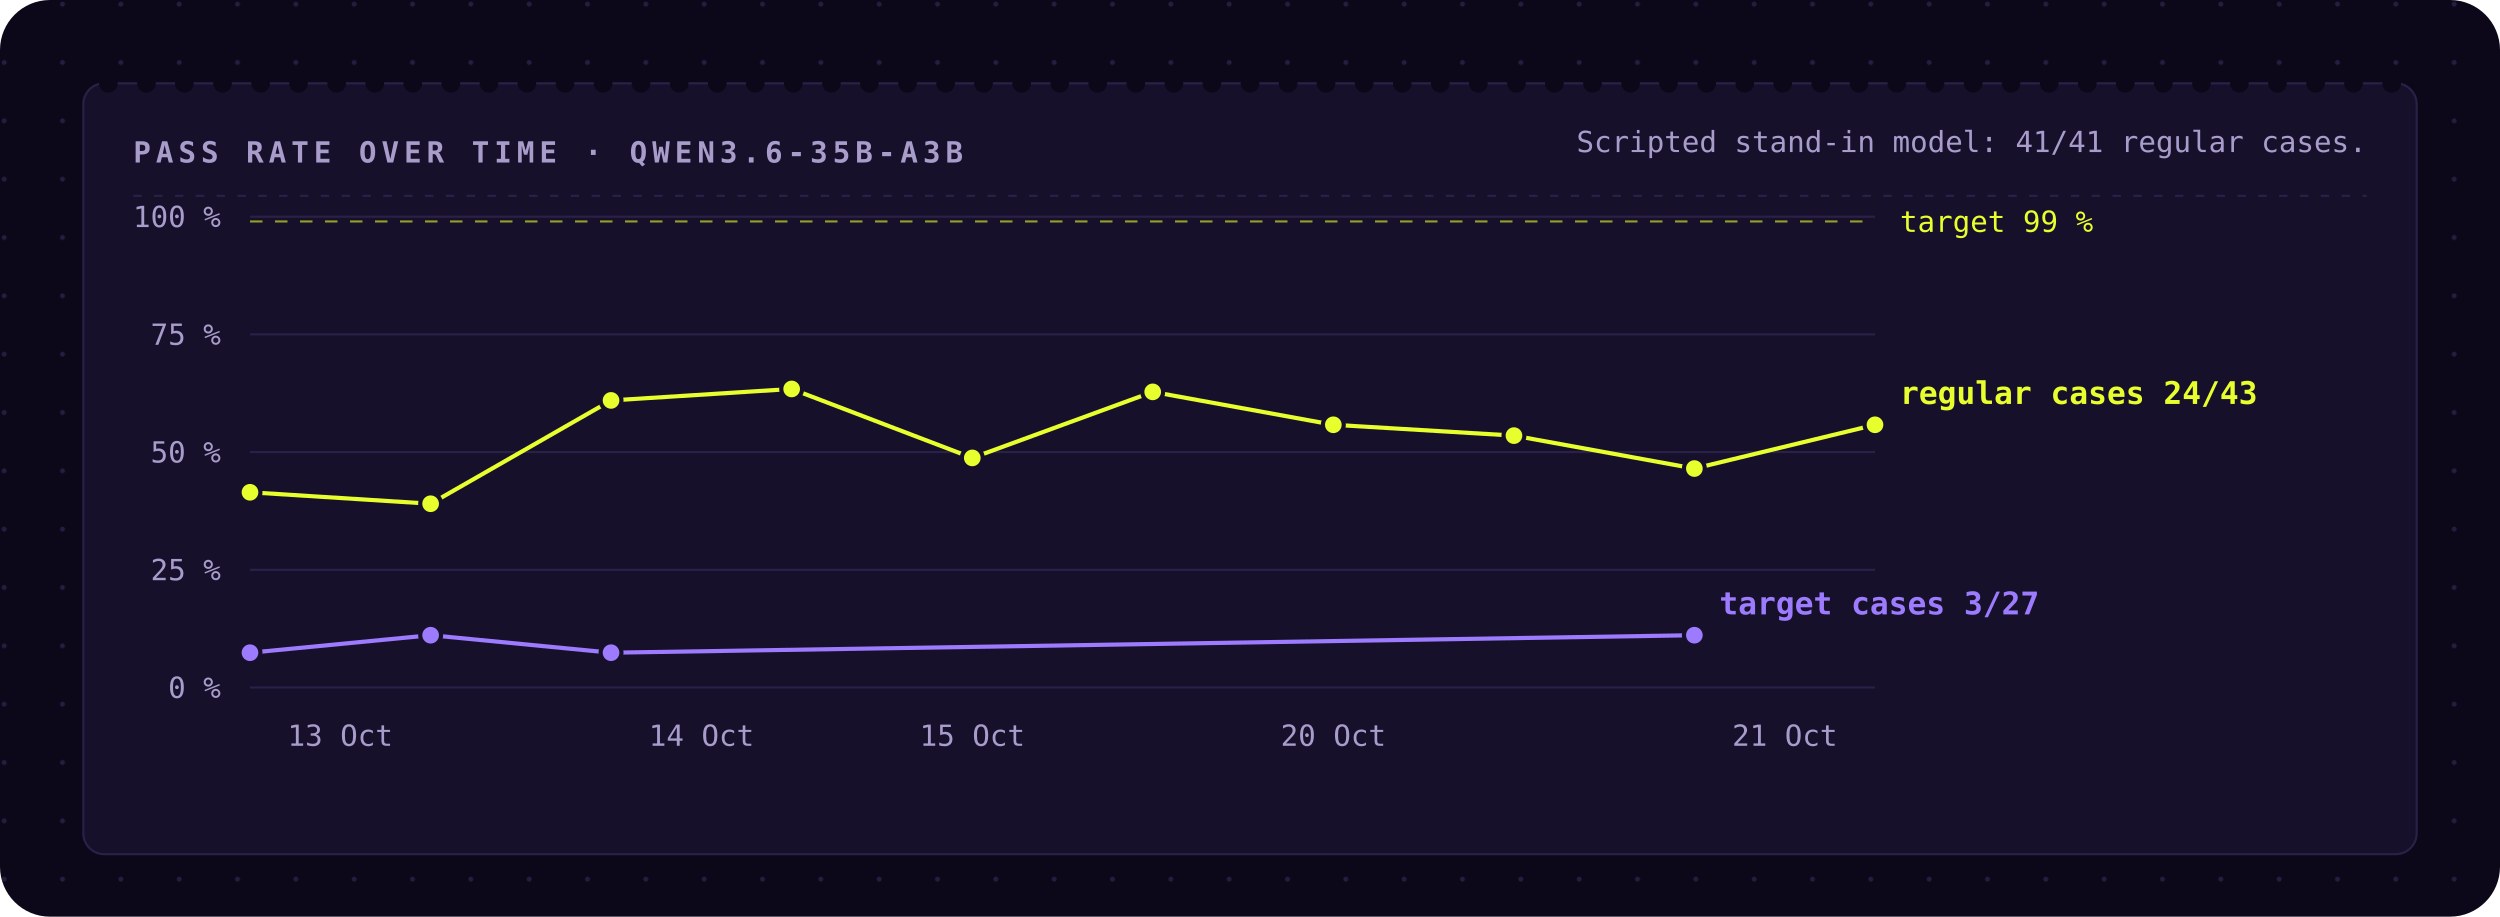
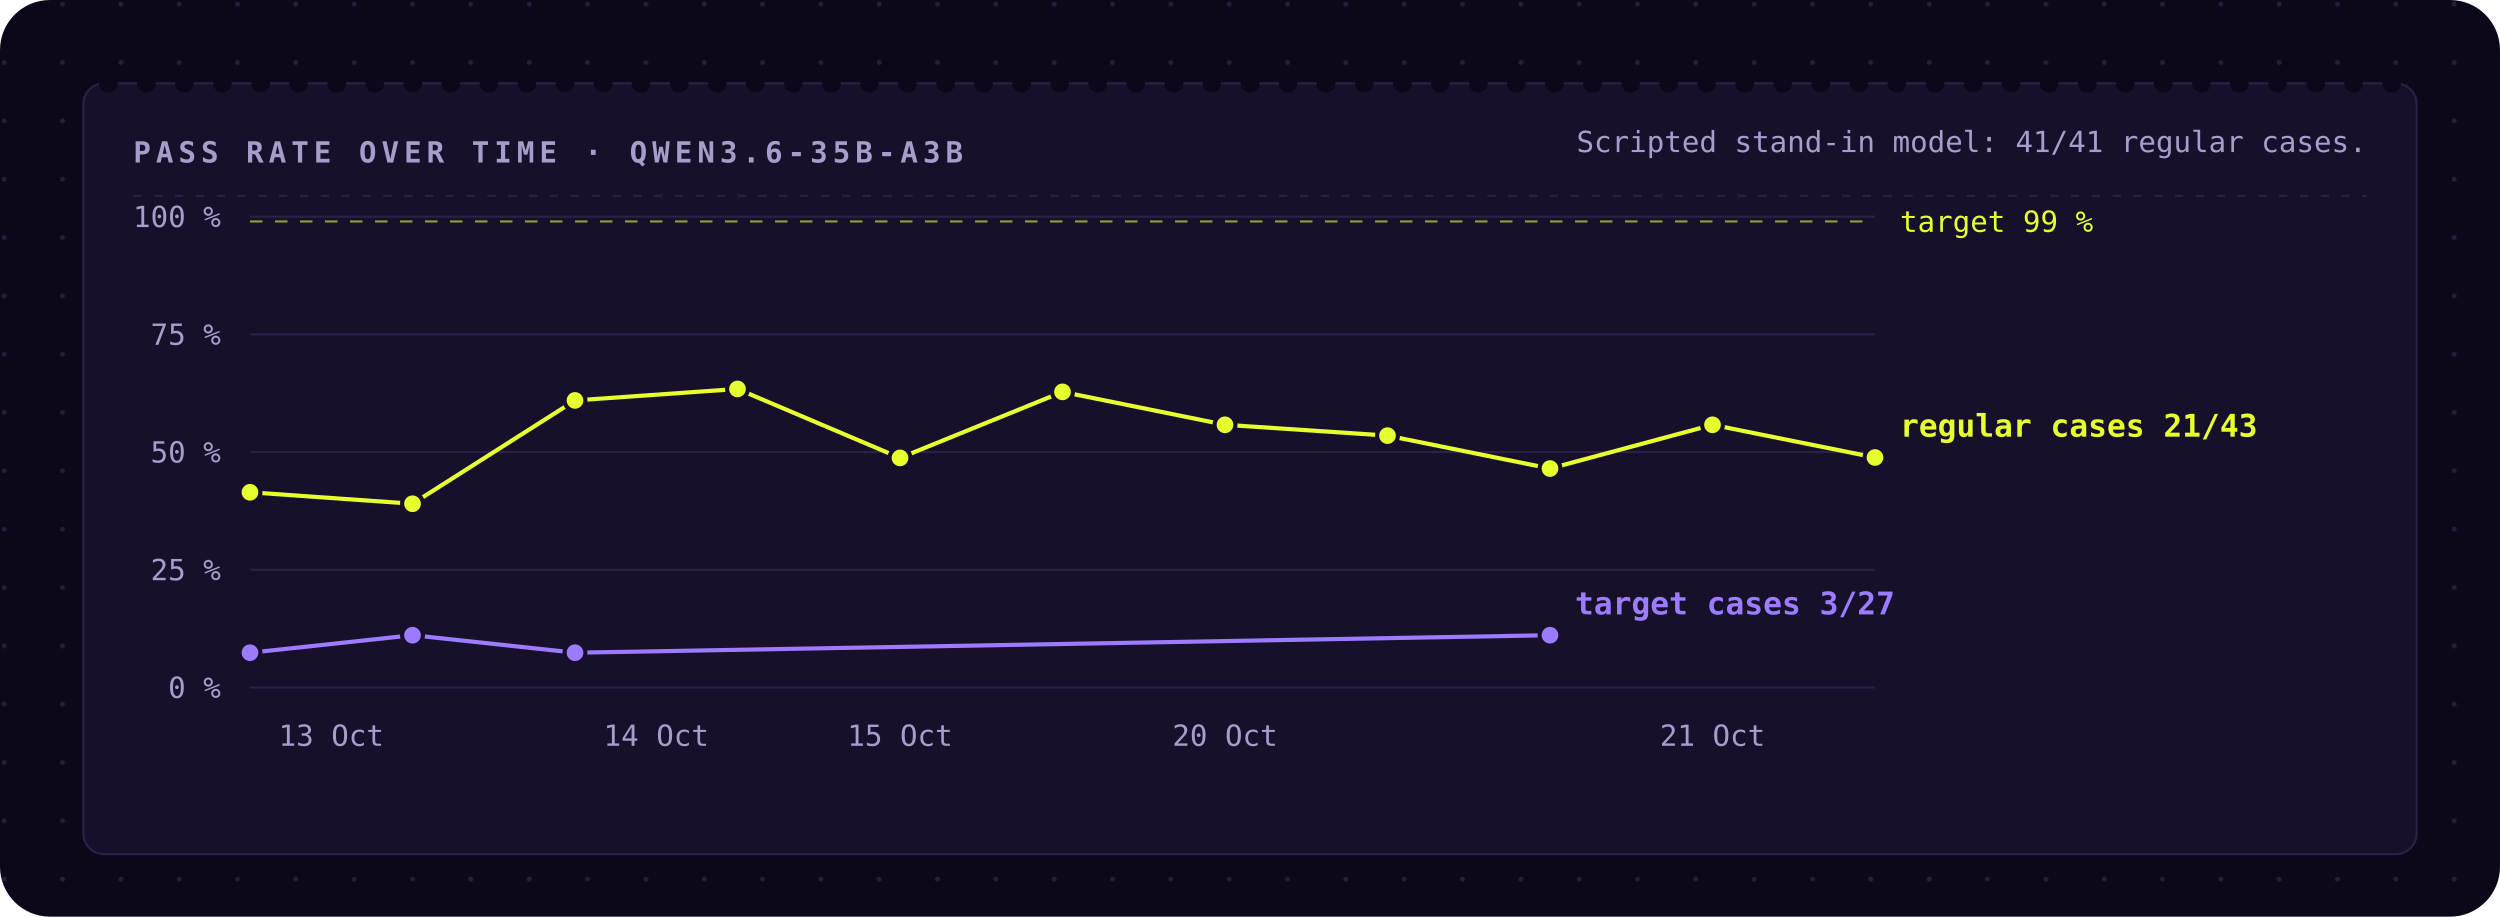
<svg xmlns="http://www.w3.org/2000/svg" width="1200" height="440" viewBox="0 0 1200 440" role="img" aria-labelledby="t d">
  <style>text{font-family:ui-monospace, 'JetBrains Mono', 'SF Mono', Menlo, Consolas, 'DejaVu Sans Mono', monospace}</style>
  <defs>
    <filter id="glow" filterUnits="userSpaceOnUse" x="0" y="0" width="1200" height="440">
      <feGaussianBlur stdDeviation="6" />
    </filter>
    <filter id="soft" filterUnits="userSpaceOnUse" x="0" y="0" width="1200" height="440">
      <feGaussianBlur stdDeviation="2.2" />
    </filter>
  </defs>
  <rect width="1200" height="440" rx="24" fill="#0D0819" />
  <pattern id="dots" width="28" height="28" patternUnits="userSpaceOnUse">
    <circle cx="2" cy="2" r="1.2" fill="#2B2148" />
  </pattern>
  <rect width="1200" height="440" rx="24" fill="url(#dots)" opacity="0.8" />
  <rect x="40" y="40" width="1120" height="370" rx="10" fill="#17102B" stroke="#2B2148" />
  <circle cx="52" cy="40" r="4.5" fill="#0D0819" />
  <circle cx="70.3" cy="40" r="4.5" fill="#0D0819" />
  <circle cx="88.5" cy="40" r="4.5" fill="#0D0819" />
  <circle cx="106.8" cy="40" r="4.5" fill="#0D0819" />
  <circle cx="125.1" cy="40" r="4.5" fill="#0D0819" />
  <circle cx="143.3" cy="40" r="4.5" fill="#0D0819" />
  <circle cx="161.6" cy="40" r="4.5" fill="#0D0819" />
  <circle cx="179.9" cy="40" r="4.5" fill="#0D0819" />
  <circle cx="198.1" cy="40" r="4.5" fill="#0D0819" />
  <circle cx="216.4" cy="40" r="4.5" fill="#0D0819" />
  <circle cx="234.7" cy="40" r="4.5" fill="#0D0819" />
  <circle cx="252.9" cy="40" r="4.5" fill="#0D0819" />
  <circle cx="271.2" cy="40" r="4.5" fill="#0D0819" />
  <circle cx="289.5" cy="40" r="4.5" fill="#0D0819" />
  <circle cx="307.7" cy="40" r="4.5" fill="#0D0819" />
  <circle cx="326" cy="40" r="4.5" fill="#0D0819" />
  <circle cx="344.3" cy="40" r="4.5" fill="#0D0819" />
  <circle cx="362.5" cy="40" r="4.5" fill="#0D0819" />
  <circle cx="380.8" cy="40" r="4.5" fill="#0D0819" />
  <circle cx="399.1" cy="40" r="4.5" fill="#0D0819" />
  <circle cx="417.3" cy="40" r="4.5" fill="#0D0819" />
  <circle cx="435.6" cy="40" r="4.5" fill="#0D0819" />
  <circle cx="453.9" cy="40" r="4.5" fill="#0D0819" />
  <circle cx="472.1" cy="40" r="4.5" fill="#0D0819" />
  <circle cx="490.4" cy="40" r="4.5" fill="#0D0819" />
  <circle cx="508.7" cy="40" r="4.5" fill="#0D0819" />
  <circle cx="526.9" cy="40" r="4.5" fill="#0D0819" />
  <circle cx="545.2" cy="40" r="4.5" fill="#0D0819" />
  <circle cx="563.5" cy="40" r="4.5" fill="#0D0819" />
  <circle cx="581.7" cy="40" r="4.5" fill="#0D0819" />
  <circle cx="600" cy="40" r="4.5" fill="#0D0819" />
  <circle cx="618.3" cy="40" r="4.5" fill="#0D0819" />
  <circle cx="636.5" cy="40" r="4.5" fill="#0D0819" />
  <circle cx="654.8" cy="40" r="4.5" fill="#0D0819" />
  <circle cx="673.1" cy="40" r="4.5" fill="#0D0819" />
  <circle cx="691.3" cy="40" r="4.5" fill="#0D0819" />
  <circle cx="709.6" cy="40" r="4.5" fill="#0D0819" />
  <circle cx="727.9" cy="40" r="4.5" fill="#0D0819" />
  <circle cx="746.1" cy="40" r="4.5" fill="#0D0819" />
  <circle cx="764.4" cy="40" r="4.5" fill="#0D0819" />
  <circle cx="782.7" cy="40" r="4.5" fill="#0D0819" />
  <circle cx="800.9" cy="40" r="4.5" fill="#0D0819" />
  <circle cx="819.2" cy="40" r="4.5" fill="#0D0819" />
  <circle cx="837.5" cy="40" r="4.5" fill="#0D0819" />
  <circle cx="855.7" cy="40" r="4.5" fill="#0D0819" />
  <circle cx="874" cy="40" r="4.5" fill="#0D0819" />
  <circle cx="892.3" cy="40" r="4.5" fill="#0D0819" />
  <circle cx="910.5" cy="40" r="4.5" fill="#0D0819" />
  <circle cx="928.8" cy="40" r="4.5" fill="#0D0819" />
  <circle cx="947.1" cy="40" r="4.5" fill="#0D0819" />
  <circle cx="965.3" cy="40" r="4.5" fill="#0D0819" />
  <circle cx="983.6" cy="40" r="4.5" fill="#0D0819" />
  <circle cx="1001.9" cy="40" r="4.5" fill="#0D0819" />
  <circle cx="1020.1" cy="40" r="4.5" fill="#0D0819" />
  <circle cx="1038.4" cy="40" r="4.5" fill="#0D0819" />
  <circle cx="1056.7" cy="40" r="4.5" fill="#0D0819" />
  <circle cx="1074.9" cy="40" r="4.5" fill="#0D0819" />
  <circle cx="1093.2" cy="40" r="4.5" fill="#0D0819" />
  <circle cx="1111.5" cy="40" r="4.5" fill="#0D0819" />
  <circle cx="1129.7" cy="40" r="4.5" fill="#0D0819" />
  <circle cx="1148" cy="40" r="4.5" fill="#0D0819" />
  <text x="64" y="78" font-size="14" fill="#A89CCB" font-weight="700" letter-spacing="2.4">PASS RATE OVER TIME · QWEN3.6-35B-A3B</text>
  <text x="1136" y="78" font-size="14" fill="#A89CCB" text-anchor="end" />
  <line x1="64" y1="94" x2="1136" y2="94" stroke="#2B2148" stroke-dasharray="4 6" />
  <line x1="120" y1="330" x2="900" y2="330" stroke="#2B2148" />
  <text x="106" y="335" font-size="14" fill="#A89CCB" text-anchor="end">0 %</text>
  <line x1="120" y1="273.5" x2="900" y2="273.5" stroke="#2B2148" />
  <text x="106" y="278.5" font-size="14" fill="#A89CCB" text-anchor="end">25 %</text>
  <line x1="120" y1="217" x2="900" y2="217" stroke="#2B2148" />
  <text x="106" y="222" font-size="14" fill="#A89CCB" text-anchor="end">50 %</text>
  <line x1="120" y1="160.5" x2="900" y2="160.5" stroke="#2B2148" />
  <text x="106" y="165.5" font-size="14" fill="#A89CCB" text-anchor="end">75 %</text>
  <line x1="120" y1="104" x2="900" y2="104" stroke="#2B2148" />
  <text x="106" y="109" font-size="14" fill="#A89CCB" text-anchor="end">100 %</text>
  <line x1="120" y1="106.3" x2="900" y2="106.3" stroke="#E8FF2E" stroke-dasharray="6 6" opacity="0.6" />
  <text x="912" y="111.3" font-size="14" fill="#E8FF2E">target 99 %</text>
-   <text x="163.3" y="358" font-size="14" fill="#A89CCB" text-anchor="middle">13 Oct</text>
-   <text x="336.7" y="358" font-size="14" fill="#A89CCB" text-anchor="middle">14 Oct</text>
-   <text x="466.7" y="358" font-size="14" fill="#A89CCB" text-anchor="middle">15 Oct</text>
-   <text x="640" y="358" font-size="14" fill="#A89CCB" text-anchor="middle">20 Oct</text>
-   <text x="856.7" y="358" font-size="14" fill="#A89CCB" text-anchor="middle">21 Oct</text>
-   <path d="M120 236.3 L206.7 241.8 L293.3 192.2 L380 186.7 L466.7 219.8 L553.3 188.1 L640 203.9 L726.7 209.1 L813.3 224.9 L900 203.9" fill="none" stroke="#E8FF2E" stroke-width="2" stroke-linejoin="round" />
+   <text x="159" y="358" font-size="14" fill="#A89CCB" text-anchor="middle">13 Oct</text>
+   <text x="315" y="358" font-size="14" fill="#A89CCB" text-anchor="middle">14 Oct</text>
+   <text x="432" y="358" font-size="14" fill="#A89CCB" text-anchor="middle">15 Oct</text>
+   <text x="588" y="358" font-size="14" fill="#A89CCB" text-anchor="middle">20 Oct</text>
+   <text x="822" y="358" font-size="14" fill="#A89CCB" text-anchor="middle">21 Oct</text>
+   <path d="M120 236.3 L198 241.8 L276 192.2 L354 186.7 L432 219.8 L510 188.1 L588 203.9 L666 209.1 L744 224.9 L822 203.9 L900 219.6" fill="none" stroke="#E8FF2E" stroke-width="2" stroke-linejoin="round" />
  <circle cx="120" cy="236.3" r="5" fill="#E8FF2E" stroke="#17102B" stroke-width="2" />
-   <circle cx="206.7" cy="241.8" r="5" fill="#E8FF2E" stroke="#17102B" stroke-width="2" />
-   <circle cx="293.3" cy="192.2" r="5" fill="#E8FF2E" stroke="#17102B" stroke-width="2" />
-   <circle cx="380" cy="186.7" r="5" fill="#E8FF2E" stroke="#17102B" stroke-width="2" />
-   <circle cx="466.7" cy="219.8" r="5" fill="#E8FF2E" stroke="#17102B" stroke-width="2" />
-   <circle cx="553.3" cy="188.1" r="5" fill="#E8FF2E" stroke="#17102B" stroke-width="2" />
-   <circle cx="640" cy="203.9" r="5" fill="#E8FF2E" stroke="#17102B" stroke-width="2" />
-   <circle cx="726.7" cy="209.1" r="5" fill="#E8FF2E" stroke="#17102B" stroke-width="2" />
-   <circle cx="813.3" cy="224.9" r="5" fill="#E8FF2E" stroke="#17102B" stroke-width="2" />
-   <circle cx="900" cy="203.9" r="5" fill="#E8FF2E" stroke="#17102B" stroke-width="2" />
-   <text x="912" y="193.9" font-size="15" fill="#E8FF2E" font-weight="700">regular cases 24/43</text>
-   <path d="M120 313.3 L206.7 304.9 L293.3 313.3 L813.3 304.9" fill="none" stroke="#9D7BFF" stroke-width="2" stroke-linejoin="round" />
+   <circle cx="198" cy="241.8" r="5" fill="#E8FF2E" stroke="#17102B" stroke-width="2" />
+   <circle cx="276" cy="192.2" r="5" fill="#E8FF2E" stroke="#17102B" stroke-width="2" />
+   <circle cx="354" cy="186.7" r="5" fill="#E8FF2E" stroke="#17102B" stroke-width="2" />
+   <circle cx="432" cy="219.8" r="5" fill="#E8FF2E" stroke="#17102B" stroke-width="2" />
+   <circle cx="510" cy="188.1" r="5" fill="#E8FF2E" stroke="#17102B" stroke-width="2" />
+   <circle cx="588" cy="203.9" r="5" fill="#E8FF2E" stroke="#17102B" stroke-width="2" />
+   <circle cx="666" cy="209.1" r="5" fill="#E8FF2E" stroke="#17102B" stroke-width="2" />
+   <circle cx="744" cy="224.9" r="5" fill="#E8FF2E" stroke="#17102B" stroke-width="2" />
+   <circle cx="822" cy="203.9" r="5" fill="#E8FF2E" stroke="#17102B" stroke-width="2" />
+   <circle cx="900" cy="219.6" r="5" fill="#E8FF2E" stroke="#17102B" stroke-width="2" />
+   <text x="912" y="209.6" font-size="15" fill="#E8FF2E" font-weight="700">regular cases 21/43</text>
+   <path d="M120 313.3 L198 304.9 L276 313.3 L744 304.9" fill="none" stroke="#9D7BFF" stroke-width="2" stroke-linejoin="round" />
  <circle cx="120" cy="313.3" r="5" fill="#9D7BFF" stroke="#17102B" stroke-width="2" />
-   <circle cx="206.7" cy="304.9" r="5" fill="#9D7BFF" stroke="#17102B" stroke-width="2" />
-   <circle cx="293.3" cy="313.3" r="5" fill="#9D7BFF" stroke="#17102B" stroke-width="2" />
-   <circle cx="813.3" cy="304.9" r="5" fill="#9D7BFF" stroke="#17102B" stroke-width="2" />
-   <text x="825.3" y="294.9" font-size="15" fill="#9D7BFF" font-weight="700">target cases 3/27</text>
+   <circle cx="198" cy="304.9" r="5" fill="#9D7BFF" stroke="#17102B" stroke-width="2" />
+   <circle cx="276" cy="313.3" r="5" fill="#9D7BFF" stroke="#17102B" stroke-width="2" />
+   <circle cx="744" cy="304.9" r="5" fill="#9D7BFF" stroke="#17102B" stroke-width="2" />
+   <text x="756" y="294.9" font-size="15" fill="#9D7BFF" font-weight="700">target cases 3/27</text>
  <text x="1136" y="73" font-size="14" fill="#A89CCB" text-anchor="end">Scripted stand-in model: 41/41 regular cases.</text>
</svg>
